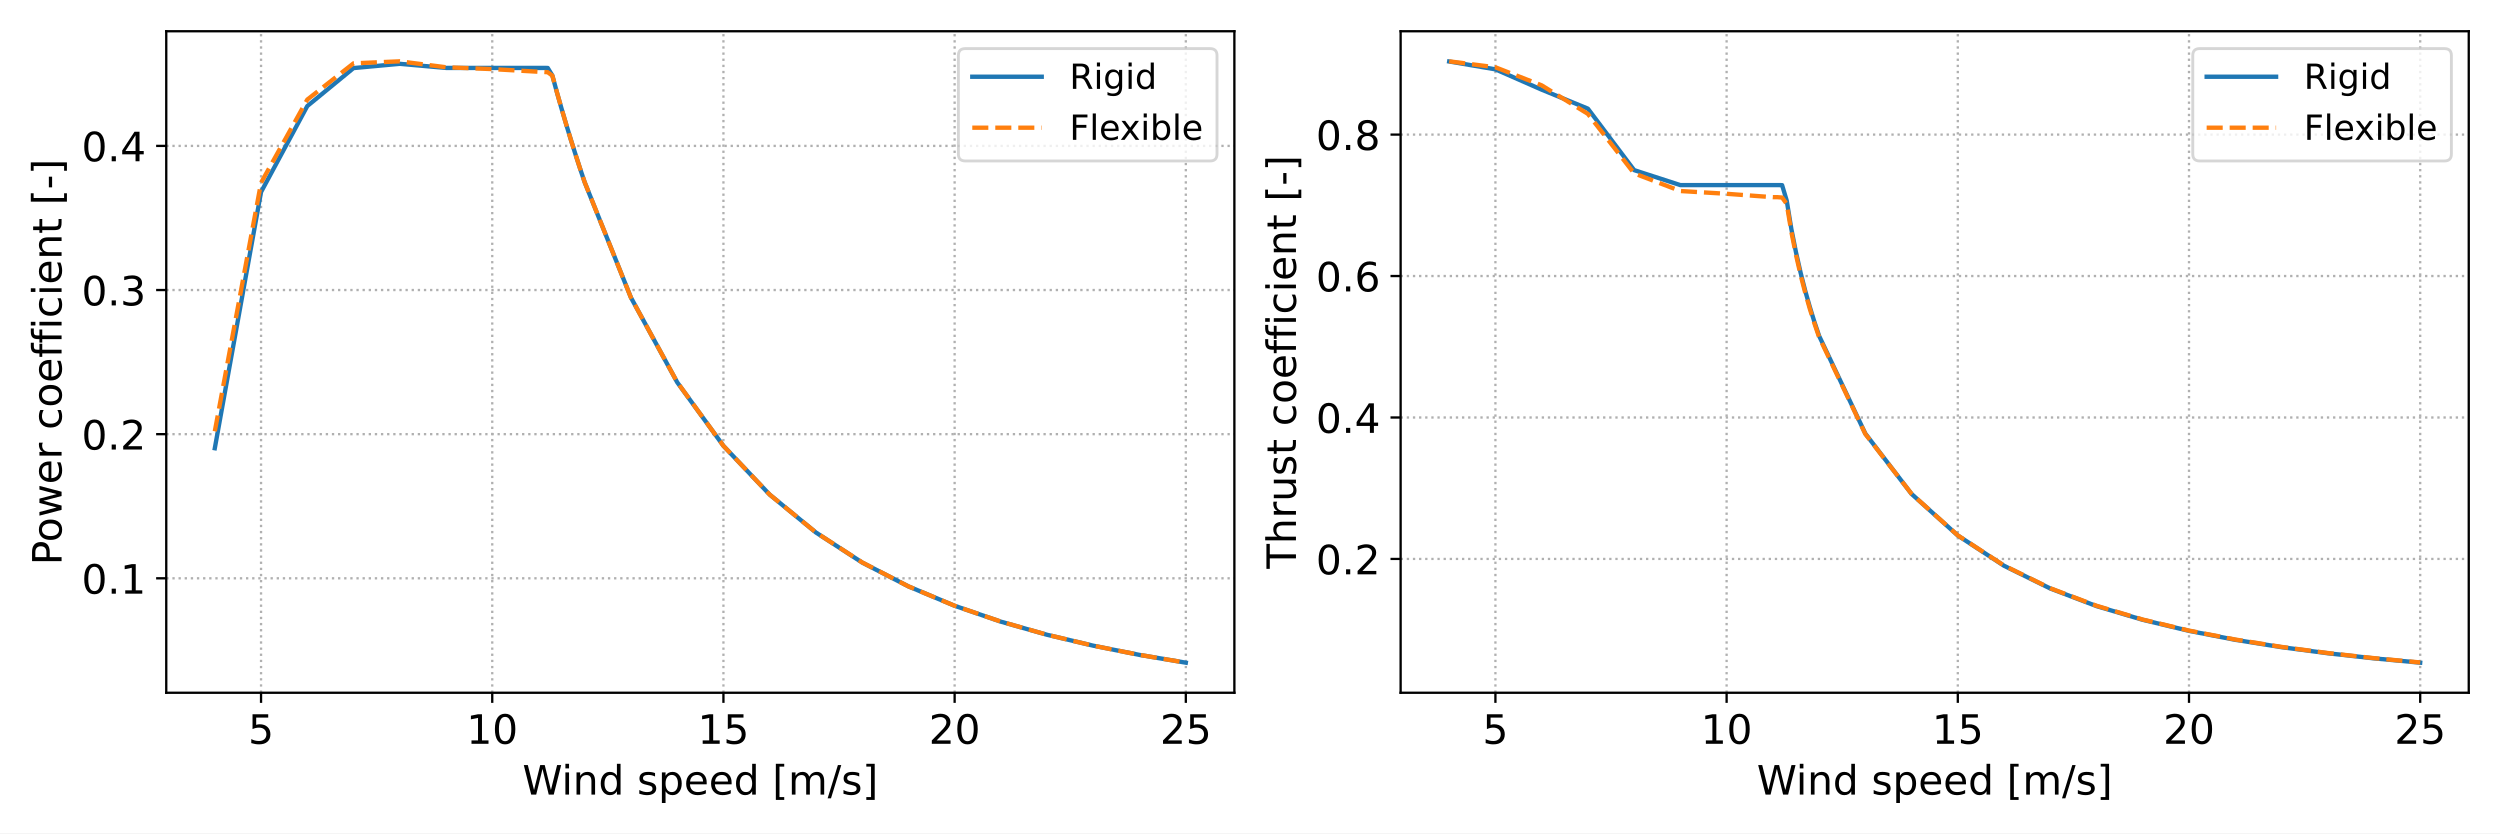
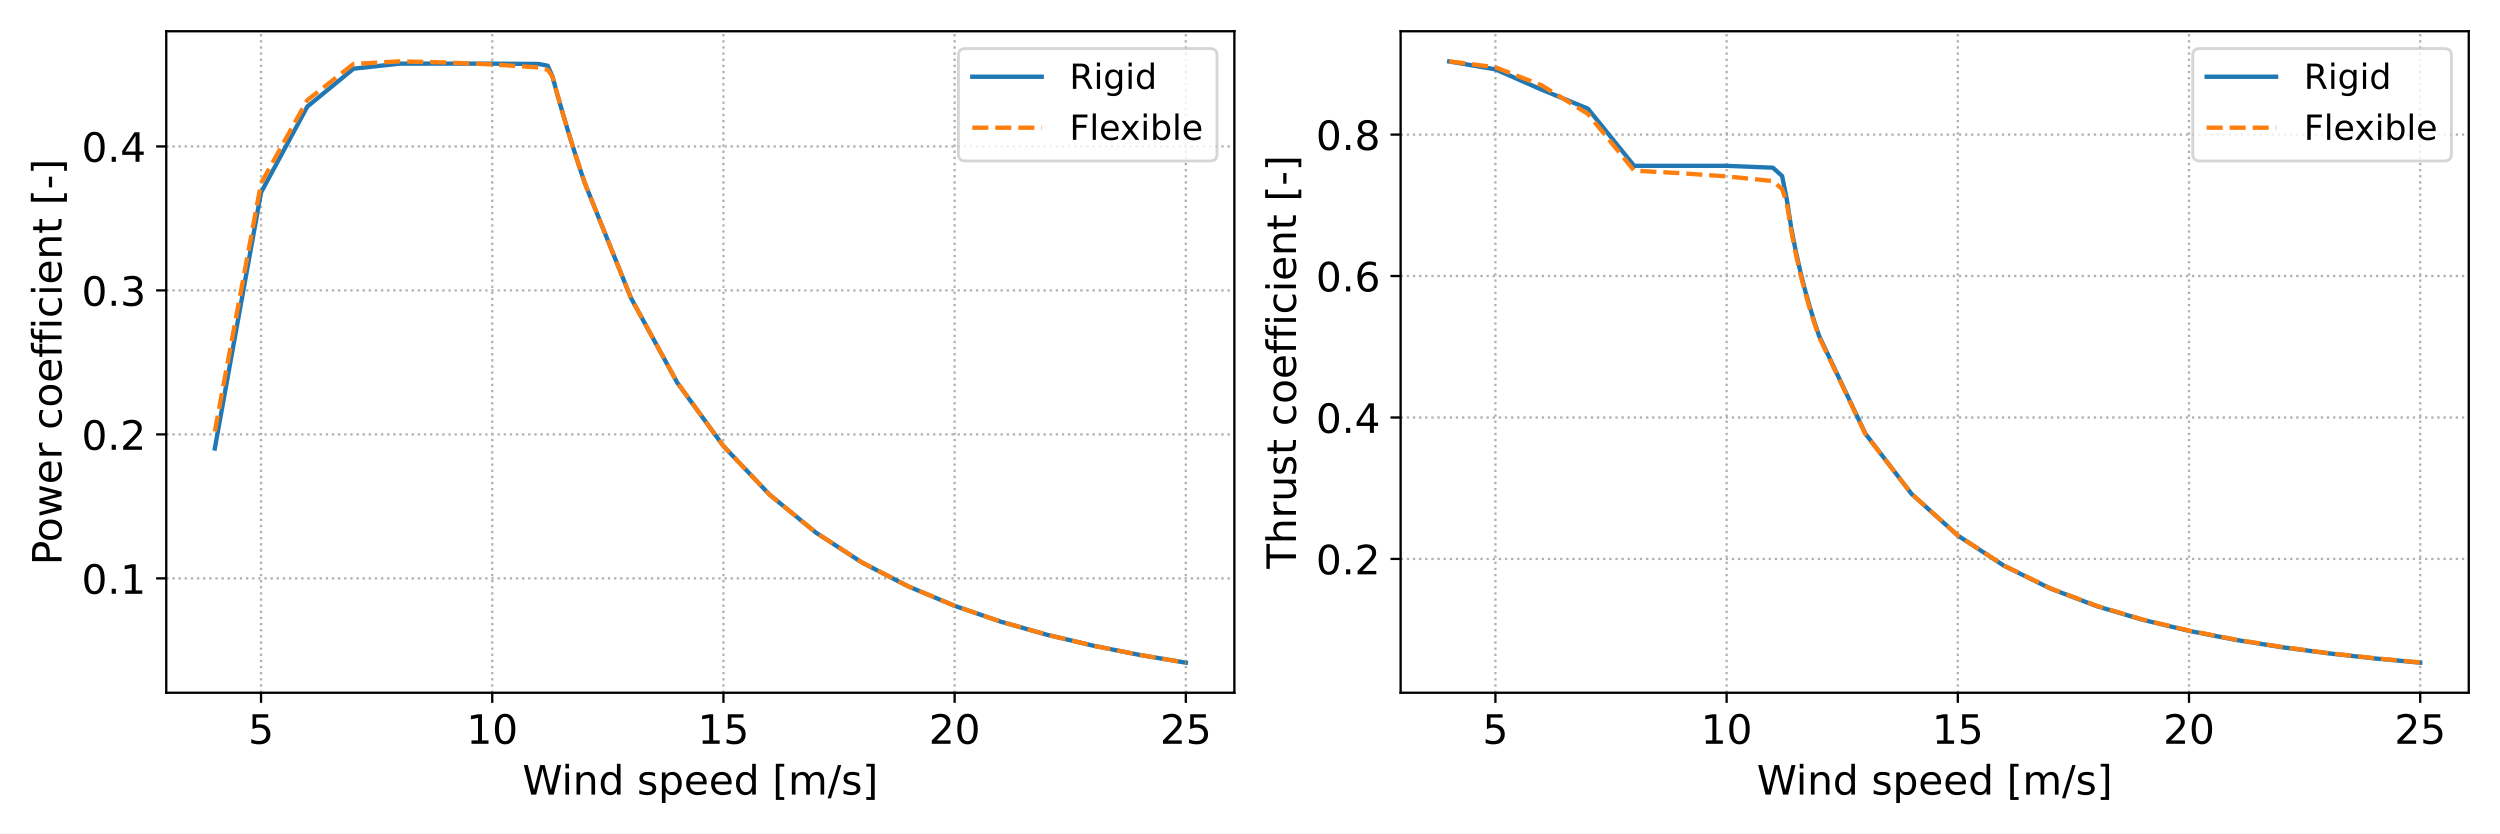
<svg xmlns="http://www.w3.org/2000/svg" xmlns:xlink="http://www.w3.org/1999/xlink" width="864pt" height="288pt" viewBox="0 0 864 288" version="1.1">
  <defs>
    <style type="text/css">*{stroke-linejoin: round; stroke-linecap: butt}</style>
  </defs>
  <g id="figure_1">
    <g id="patch_1">
      <path d="M 0 288  L 864 288  L 864 0  L 0 0  z " style="fill: #ffffff" />
    </g>
    <g id="axes_1">
      <g id="patch_2">
        <path d="M 57.458 239.416  L 426.6 239.416  L 426.6 10.8  L 57.458 10.8  z " style="fill: #ffffff" />
      </g>
      <g id="matplotlib.axis_1">
        <g id="xtick_1">
          <g id="line2d_1">
-             <path d="M 90.217 239.416  L 90.217 10.8  " clip-path="url(#p3dbf00e4ea)" style="fill: none; stroke-dasharray: 0.8,1.32; stroke-dashoffset: 0; stroke: #b0b0b0; stroke-width: 0.8" />
+             <path d="M 90.217 239.416  L 90.217 10.8  " clip-path="url(#p4cd21a0be4)" style="fill: none; stroke-dasharray: 0.8,1.32; stroke-dashoffset: 0; stroke: #b0b0b0; stroke-width: 0.8" />
          </g>
          <g id="line2d_2">
            <defs>
-               <path id="m1c98d1d422" d="M 0 0  L 0 3.5  " style="stroke: #000000; stroke-width: 0.8" />
-             </defs>
-             <g>
-               <use xlink:href="#m1c98d1d422" x="90.217" y="239.416" style="stroke: #000000; stroke-width: 0.8" />
+               <path id="m028e0147b0" d="M 0 0  L 0 3.5  " style="stroke: #000000; stroke-width: 0.8" />
+             </defs>
+             <g>
+               <use xlink:href="#m028e0147b0" x="90.217" y="239.416" style="stroke: #000000; stroke-width: 0.8" />
            </g>
          </g>
          <g id="text_1">
            <g transform="translate(85.7636 257.0538) scale(0.14 -0.14)">
              <defs>
                <path id="DejaVuSans-35" d="M 691 4666  L 3169 4666  L 3169 4134  L 1269 4134  L 1269 2991  Q 1406 3038 1543 3061  Q 1681 3084 1819 3084  Q 2600 3084 3056 2656  Q 3513 2228 3513 1497  Q 3513 744 3044 326  Q 2575 -91 1722 -91  Q 1428 -91 1123 -41  Q 819 9 494 109  L 494 744  Q 775 591 1075 516  Q 1375 441 1709 441  Q 2250 441 2565 725  Q 2881 1009 2881 1497  Q 2881 1984 2565 2268  Q 2250 2553 1709 2553  Q 1456 2553 1204 2497  Q 953 2441 691 2322  L 691 4666  z " transform="scale(0.015625)" />
              </defs>
              <use xlink:href="#DejaVuSans-35" />
            </g>
          </g>
        </g>
        <g id="xtick_2">
          <g id="line2d_3">
-             <path d="M 170.118 239.416  L 170.118 10.8  " clip-path="url(#p3dbf00e4ea)" style="fill: none; stroke-dasharray: 0.8,1.32; stroke-dashoffset: 0; stroke: #b0b0b0; stroke-width: 0.8" />
+             <path d="M 170.118 239.416  L 170.118 10.8  " clip-path="url(#p4cd21a0be4)" style="fill: none; stroke-dasharray: 0.8,1.32; stroke-dashoffset: 0; stroke: #b0b0b0; stroke-width: 0.8" />
          </g>
          <g id="line2d_4">
            <g>
-               <use xlink:href="#m1c98d1d422" x="170.118" y="239.416" style="stroke: #000000; stroke-width: 0.8" />
+               <use xlink:href="#m028e0147b0" x="170.118" y="239.416" style="stroke: #000000; stroke-width: 0.8" />
            </g>
          </g>
          <g id="text_2">
            <g transform="translate(161.2107 257.0538) scale(0.14 -0.14)">
              <defs>
                <path id="DejaVuSans-31" d="M 794 531  L 1825 531  L 1825 4091  L 703 3866  L 703 4441  L 1819 4666  L 2450 4666  L 2450 531  L 3481 531  L 3481 0  L 794 0  L 794 531  z " transform="scale(0.015625)" />
                <path id="DejaVuSans-30" d="M 2034 4250  Q 1547 4250 1301 3770  Q 1056 3291 1056 2328  Q 1056 1369 1301 889  Q 1547 409 2034 409  Q 2525 409 2770 889  Q 3016 1369 3016 2328  Q 3016 3291 2770 3770  Q 2525 4250 2034 4250  z M 2034 4750  Q 2819 4750 3233 4129  Q 3647 3509 3647 2328  Q 3647 1150 3233 529  Q 2819 -91 2034 -91  Q 1250 -91 836 529  Q 422 1150 422 2328  Q 422 3509 836 4129  Q 1250 4750 2034 4750  z " transform="scale(0.015625)" />
              </defs>
              <use xlink:href="#DejaVuSans-31" />
              <use xlink:href="#DejaVuSans-30" x="63.623" />
            </g>
          </g>
        </g>
        <g id="xtick_3">
          <g id="line2d_5">
-             <path d="M 250.019 239.416  L 250.019 10.8  " clip-path="url(#p3dbf00e4ea)" style="fill: none; stroke-dasharray: 0.8,1.32; stroke-dashoffset: 0; stroke: #b0b0b0; stroke-width: 0.8" />
+             <path d="M 250.019 239.416  L 250.019 10.8  " clip-path="url(#p4cd21a0be4)" style="fill: none; stroke-dasharray: 0.8,1.32; stroke-dashoffset: 0; stroke: #b0b0b0; stroke-width: 0.8" />
          </g>
          <g id="line2d_6">
            <g>
-               <use xlink:href="#m1c98d1d422" x="250.019" y="239.416" style="stroke: #000000; stroke-width: 0.8" />
+               <use xlink:href="#m028e0147b0" x="250.019" y="239.416" style="stroke: #000000; stroke-width: 0.8" />
            </g>
          </g>
          <g id="text_3">
            <g transform="translate(241.1116 257.0538) scale(0.14 -0.14)">
              <use xlink:href="#DejaVuSans-31" />
              <use xlink:href="#DejaVuSans-35" x="63.623" />
            </g>
          </g>
        </g>
        <g id="xtick_4">
          <g id="line2d_7">
-             <path d="M 329.92 239.416  L 329.92 10.8  " clip-path="url(#p3dbf00e4ea)" style="fill: none; stroke-dasharray: 0.8,1.32; stroke-dashoffset: 0; stroke: #b0b0b0; stroke-width: 0.8" />
+             <path d="M 329.92 239.416  L 329.92 10.8  " clip-path="url(#p4cd21a0be4)" style="fill: none; stroke-dasharray: 0.8,1.32; stroke-dashoffset: 0; stroke: #b0b0b0; stroke-width: 0.8" />
          </g>
          <g id="line2d_8">
            <g>
-               <use xlink:href="#m1c98d1d422" x="329.92" y="239.416" style="stroke: #000000; stroke-width: 0.8" />
+               <use xlink:href="#m028e0147b0" x="329.92" y="239.416" style="stroke: #000000; stroke-width: 0.8" />
            </g>
          </g>
          <g id="text_4">
            <g transform="translate(321.0125 257.0538) scale(0.14 -0.14)">
              <defs>
                <path id="DejaVuSans-32" d="M 1228 531  L 3431 531  L 3431 0  L 469 0  L 469 531  Q 828 903 1448 1529  Q 2069 2156 2228 2338  Q 2531 2678 2651 2914  Q 2772 3150 2772 3378  Q 2772 3750 2511 3984  Q 2250 4219 1831 4219  Q 1534 4219 1204 4116  Q 875 4013 500 3803  L 500 4441  Q 881 4594 1212 4672  Q 1544 4750 1819 4750  Q 2544 4750 2975 4387  Q 3406 4025 3406 3419  Q 3406 3131 3298 2873  Q 3191 2616 2906 2266  Q 2828 2175 2409 1742  Q 1991 1309 1228 531  z " transform="scale(0.015625)" />
              </defs>
              <use xlink:href="#DejaVuSans-32" />
              <use xlink:href="#DejaVuSans-30" x="63.623" />
            </g>
          </g>
        </g>
        <g id="xtick_5">
          <g id="line2d_9">
-             <path d="M 409.821 239.416  L 409.821 10.8  " clip-path="url(#p3dbf00e4ea)" style="fill: none; stroke-dasharray: 0.8,1.32; stroke-dashoffset: 0; stroke: #b0b0b0; stroke-width: 0.8" />
+             <path d="M 409.821 239.416  L 409.821 10.8  " clip-path="url(#p4cd21a0be4)" style="fill: none; stroke-dasharray: 0.8,1.32; stroke-dashoffset: 0; stroke: #b0b0b0; stroke-width: 0.8" />
          </g>
          <g id="line2d_10">
            <g>
-               <use xlink:href="#m1c98d1d422" x="409.821" y="239.416" style="stroke: #000000; stroke-width: 0.8" />
+               <use xlink:href="#m028e0147b0" x="409.821" y="239.416" style="stroke: #000000; stroke-width: 0.8" />
            </g>
          </g>
          <g id="text_5">
            <g transform="translate(400.9133 257.0538) scale(0.14 -0.14)">
              <use xlink:href="#DejaVuSans-32" />
              <use xlink:href="#DejaVuSans-35" x="63.623" />
            </g>
          </g>
        </g>
        <g id="text_6">
          <g transform="translate(180.557 274.6032) scale(0.14 -0.14)">
            <defs>
              <path id="DejaVuSans-57" d="M 213 4666  L 850 4666  L 1831 722  L 2809 4666  L 3519 4666  L 4500 722  L 5478 4666  L 6119 4666  L 4947 0  L 4153 0  L 3169 4050  L 2175 0  L 1381 0  L 213 4666  z " transform="scale(0.015625)" />
              <path id="DejaVuSans-69" d="M 603 3500  L 1178 3500  L 1178 0  L 603 0  L 603 3500  z M 603 4863  L 1178 4863  L 1178 4134  L 603 4134  L 603 4863  z " transform="scale(0.015625)" />
              <path id="DejaVuSans-6e" d="M 3513 2113  L 3513 0  L 2938 0  L 2938 2094  Q 2938 2591 2744 2837  Q 2550 3084 2163 3084  Q 1697 3084 1428 2787  Q 1159 2491 1159 1978  L 1159 0  L 581 0  L 581 3500  L 1159 3500  L 1159 2956  Q 1366 3272 1645 3428  Q 1925 3584 2291 3584  Q 2894 3584 3203 3211  Q 3513 2838 3513 2113  z " transform="scale(0.015625)" />
              <path id="DejaVuSans-64" d="M 2906 2969  L 2906 4863  L 3481 4863  L 3481 0  L 2906 0  L 2906 525  Q 2725 213 2448 61  Q 2172 -91 1784 -91  Q 1150 -91 751 415  Q 353 922 353 1747  Q 353 2572 751 3078  Q 1150 3584 1784 3584  Q 2172 3584 2448 3432  Q 2725 3281 2906 2969  z M 947 1747  Q 947 1113 1208 752  Q 1469 391 1925 391  Q 2381 391 2643 752  Q 2906 1113 2906 1747  Q 2906 2381 2643 2742  Q 2381 3103 1925 3103  Q 1469 3103 1208 2742  Q 947 2381 947 1747  z " transform="scale(0.015625)" />
              <path id="DejaVuSans-20" transform="scale(0.015625)" />
              <path id="DejaVuSans-73" d="M 2834 3397  L 2834 2853  Q 2591 2978 2328 3040  Q 2066 3103 1784 3103  Q 1356 3103 1142 2972  Q 928 2841 928 2578  Q 928 2378 1081 2264  Q 1234 2150 1697 2047  L 1894 2003  Q 2506 1872 2764 1633  Q 3022 1394 3022 966  Q 3022 478 2636 193  Q 2250 -91 1575 -91  Q 1294 -91 989 -36  Q 684 19 347 128  L 347 722  Q 666 556 975 473  Q 1284 391 1588 391  Q 1994 391 2212 530  Q 2431 669 2431 922  Q 2431 1156 2273 1281  Q 2116 1406 1581 1522  L 1381 1569  Q 847 1681 609 1914  Q 372 2147 372 2553  Q 372 3047 722 3315  Q 1072 3584 1716 3584  Q 2034 3584 2315 3537  Q 2597 3491 2834 3397  z " transform="scale(0.015625)" />
              <path id="DejaVuSans-70" d="M 1159 525  L 1159 -1331  L 581 -1331  L 581 3500  L 1159 3500  L 1159 2969  Q 1341 3281 1617 3432  Q 1894 3584 2278 3584  Q 2916 3584 3314 3078  Q 3713 2572 3713 1747  Q 3713 922 3314 415  Q 2916 -91 2278 -91  Q 1894 -91 1617 61  Q 1341 213 1159 525  z M 3116 1747  Q 3116 2381 2855 2742  Q 2594 3103 2138 3103  Q 1681 3103 1420 2742  Q 1159 2381 1159 1747  Q 1159 1113 1420 752  Q 1681 391 2138 391  Q 2594 391 2855 752  Q 3116 1113 3116 1747  z " transform="scale(0.015625)" />
              <path id="DejaVuSans-65" d="M 3597 1894  L 3597 1613  L 953 1613  Q 991 1019 1311 708  Q 1631 397 2203 397  Q 2534 397 2845 478  Q 3156 559 3463 722  L 3463 178  Q 3153 47 2828 -22  Q 2503 -91 2169 -91  Q 1331 -91 842 396  Q 353 884 353 1716  Q 353 2575 817 3079  Q 1281 3584 2069 3584  Q 2775 3584 3186 3129  Q 3597 2675 3597 1894  z M 3022 2063  Q 3016 2534 2758 2815  Q 2500 3097 2075 3097  Q 1594 3097 1305 2825  Q 1016 2553 972 2059  L 3022 2063  z " transform="scale(0.015625)" />
              <path id="DejaVuSans-5b" d="M 550 4863  L 1875 4863  L 1875 4416  L 1125 4416  L 1125 -397  L 1875 -397  L 1875 -844  L 550 -844  L 550 4863  z " transform="scale(0.015625)" />
              <path id="DejaVuSans-6d" d="M 3328 2828  Q 3544 3216 3844 3400  Q 4144 3584 4550 3584  Q 5097 3584 5394 3201  Q 5691 2819 5691 2113  L 5691 0  L 5113 0  L 5113 2094  Q 5113 2597 4934 2840  Q 4756 3084 4391 3084  Q 3944 3084 3684 2787  Q 3425 2491 3425 1978  L 3425 0  L 2847 0  L 2847 2094  Q 2847 2600 2669 2842  Q 2491 3084 2119 3084  Q 1678 3084 1418 2786  Q 1159 2488 1159 1978  L 1159 0  L 581 0  L 581 3500  L 1159 3500  L 1159 2956  Q 1356 3278 1631 3431  Q 1906 3584 2284 3584  Q 2666 3584 2933 3390  Q 3200 3197 3328 2828  z " transform="scale(0.015625)" />
              <path id="DejaVuSans-2f" d="M 1625 4666  L 2156 4666  L 531 -594  L 0 -594  L 1625 4666  z " transform="scale(0.015625)" />
              <path id="DejaVuSans-5d" d="M 1947 4863  L 1947 -844  L 622 -844  L 622 -397  L 1369 -397  L 1369 4416  L 622 4416  L 622 4863  L 1947 4863  z " transform="scale(0.015625)" />
            </defs>
            <use xlink:href="#DejaVuSans-57" />
            <use xlink:href="#DejaVuSans-69" x="96.627" />
            <use xlink:href="#DejaVuSans-6e" x="124.41" />
            <use xlink:href="#DejaVuSans-64" x="187.789" />
            <use xlink:href="#DejaVuSans-20" x="251.266" />
            <use xlink:href="#DejaVuSans-73" x="283.053" />
            <use xlink:href="#DejaVuSans-70" x="335.152" />
            <use xlink:href="#DejaVuSans-65" x="398.629" />
            <use xlink:href="#DejaVuSans-65" x="460.152" />
            <use xlink:href="#DejaVuSans-64" x="521.676" />
            <use xlink:href="#DejaVuSans-20" x="585.152" />
            <use xlink:href="#DejaVuSans-5b" x="616.939" />
            <use xlink:href="#DejaVuSans-6d" x="655.953" />
            <use xlink:href="#DejaVuSans-2f" x="753.365" />
            <use xlink:href="#DejaVuSans-73" x="787.057" />
            <use xlink:href="#DejaVuSans-5d" x="839.156" />
          </g>
        </g>
      </g>
      <g id="matplotlib.axis_2">
        <g id="ytick_1">
          <g id="line2d_11">
-             <path d="M 57.458 199.859  L 426.6 199.859  " clip-path="url(#p3dbf00e4ea)" style="fill: none; stroke-dasharray: 0.8,1.32; stroke-dashoffset: 0; stroke: #b0b0b0; stroke-width: 0.8" />
+             <path d="M 57.458 199.889  L 426.6 199.889  " clip-path="url(#p4cd21a0be4)" style="fill: none; stroke-dasharray: 0.8,1.32; stroke-dashoffset: 0; stroke: #b0b0b0; stroke-width: 0.8" />
          </g>
          <g id="line2d_12">
            <defs>
-               <path id="m9f608752d1" d="M 0 0  L -3.5 0  " style="stroke: #000000; stroke-width: 0.8" />
-             </defs>
-             <g>
-               <use xlink:href="#m9f608752d1" x="57.458" y="199.859" style="stroke: #000000; stroke-width: 0.8" />
+               <path id="maaa29da4bd" d="M 0 0  L -3.5 0  " style="stroke: #000000; stroke-width: 0.8" />
+             </defs>
+             <g>
+               <use xlink:href="#maaa29da4bd" x="57.458" y="199.889" style="stroke: #000000; stroke-width: 0.8" />
            </g>
          </g>
          <g id="text_7">
-             <g transform="translate(28.19363 205.1783) scale(0.14 -0.14)">
+             <g transform="translate(28.19363 205.208) scale(0.14 -0.14)">
              <defs>
                <path id="DejaVuSans-2e" d="M 684 794  L 1344 794  L 1344 0  L 684 0  L 684 794  z " transform="scale(0.015625)" />
              </defs>
              <use xlink:href="#DejaVuSans-30" />
              <use xlink:href="#DejaVuSans-2e" x="63.623" />
              <use xlink:href="#DejaVuSans-31" x="95.41" />
            </g>
          </g>
        </g>
        <g id="ytick_2">
          <g id="line2d_13">
-             <path d="M 57.458 150.047  L 426.6 150.047  " clip-path="url(#p3dbf00e4ea)" style="fill: none; stroke-dasharray: 0.8,1.32; stroke-dashoffset: 0; stroke: #b0b0b0; stroke-width: 0.8" />
+             <path d="M 57.458 150.128  L 426.6 150.128  " clip-path="url(#p4cd21a0be4)" style="fill: none; stroke-dasharray: 0.8,1.32; stroke-dashoffset: 0; stroke: #b0b0b0; stroke-width: 0.8" />
          </g>
          <g id="line2d_14">
            <g>
-               <use xlink:href="#m9f608752d1" x="57.458" y="150.047" style="stroke: #000000; stroke-width: 0.8" />
+               <use xlink:href="#maaa29da4bd" x="57.458" y="150.128" style="stroke: #000000; stroke-width: 0.8" />
            </g>
          </g>
          <g id="text_8">
-             <g transform="translate(28.19363 155.3661) scale(0.14 -0.14)">
+             <g transform="translate(28.19363 155.4466) scale(0.14 -0.14)">
              <use xlink:href="#DejaVuSans-30" />
              <use xlink:href="#DejaVuSans-2e" x="63.623" />
              <use xlink:href="#DejaVuSans-32" x="95.41" />
            </g>
          </g>
        </g>
        <g id="ytick_3">
          <g id="line2d_15">
-             <path d="M 57.458 100.235  L 426.6 100.235  " clip-path="url(#p3dbf00e4ea)" style="fill: none; stroke-dasharray: 0.8,1.32; stroke-dashoffset: 0; stroke: #b0b0b0; stroke-width: 0.8" />
+             <path d="M 57.458 100.366  L 426.6 100.366  " clip-path="url(#p4cd21a0be4)" style="fill: none; stroke-dasharray: 0.8,1.32; stroke-dashoffset: 0; stroke: #b0b0b0; stroke-width: 0.8" />
          </g>
          <g id="line2d_16">
            <g>
-               <use xlink:href="#m9f608752d1" x="57.458" y="100.235" style="stroke: #000000; stroke-width: 0.8" />
+               <use xlink:href="#maaa29da4bd" x="57.458" y="100.366" style="stroke: #000000; stroke-width: 0.8" />
            </g>
          </g>
          <g id="text_9">
-             <g transform="translate(28.19363 105.554) scale(0.14 -0.14)">
+             <g transform="translate(28.19363 105.6852) scale(0.14 -0.14)">
              <defs>
                <path id="DejaVuSans-33" d="M 2597 2516  Q 3050 2419 3304 2112  Q 3559 1806 3559 1356  Q 3559 666 3084 287  Q 2609 -91 1734 -91  Q 1441 -91 1130 -33  Q 819 25 488 141  L 488 750  Q 750 597 1062 519  Q 1375 441 1716 441  Q 2309 441 2620 675  Q 2931 909 2931 1356  Q 2931 1769 2642 2001  Q 2353 2234 1838 2234  L 1294 2234  L 1294 2753  L 1863 2753  Q 2328 2753 2575 2939  Q 2822 3125 2822 3475  Q 2822 3834 2567 4026  Q 2313 4219 1838 4219  Q 1578 4219 1281 4162  Q 984 4106 628 3988  L 628 4550  Q 988 4650 1302 4700  Q 1616 4750 1894 4750  Q 2613 4750 3031 4423  Q 3450 4097 3450 3541  Q 3450 3153 3228 2886  Q 3006 2619 2597 2516  z " transform="scale(0.015625)" />
              </defs>
              <use xlink:href="#DejaVuSans-30" />
              <use xlink:href="#DejaVuSans-2e" x="63.623" />
              <use xlink:href="#DejaVuSans-33" x="95.41" />
            </g>
          </g>
        </g>
        <g id="ytick_4">
          <g id="line2d_17">
-             <path d="M 57.458 50.423  L 426.6 50.423  " clip-path="url(#p3dbf00e4ea)" style="fill: none; stroke-dasharray: 0.8,1.32; stroke-dashoffset: 0; stroke: #b0b0b0; stroke-width: 0.8" />
+             <path d="M 57.458 50.605  L 426.6 50.605  " clip-path="url(#p4cd21a0be4)" style="fill: none; stroke-dasharray: 0.8,1.32; stroke-dashoffset: 0; stroke: #b0b0b0; stroke-width: 0.8" />
          </g>
          <g id="line2d_18">
            <g>
-               <use xlink:href="#m9f608752d1" x="57.458" y="50.423" style="stroke: #000000; stroke-width: 0.8" />
+               <use xlink:href="#maaa29da4bd" x="57.458" y="50.605" style="stroke: #000000; stroke-width: 0.8" />
            </g>
          </g>
          <g id="text_10">
-             <g transform="translate(28.19363 55.7419) scale(0.14 -0.14)">
+             <g transform="translate(28.19363 55.92387) scale(0.14 -0.14)">
              <defs>
                <path id="DejaVuSans-34" d="M 2419 4116  L 825 1625  L 2419 1625  L 2419 4116  z M 2253 4666  L 3047 4666  L 3047 1625  L 3713 1625  L 3713 1100  L 3047 1100  L 3047 0  L 2419 0  L 2419 1100  L 313 1100  L 313 1709  L 2253 4666  z " transform="scale(0.015625)" />
              </defs>
              <use xlink:href="#DejaVuSans-30" />
              <use xlink:href="#DejaVuSans-2e" x="63.623" />
              <use xlink:href="#DejaVuSans-34" x="95.41" />
            </g>
          </g>
        </g>
        <g id="text_11">
          <g transform="translate(21.28206 195.2983) rotate(-90) scale(0.14 -0.14)">
            <defs>
              <path id="DejaVuSans-50" d="M 1259 4147  L 1259 2394  L 2053 2394  Q 2494 2394 2734 2622  Q 2975 2850 2975 3272  Q 2975 3691 2734 3919  Q 2494 4147 2053 4147  L 1259 4147  z M 628 4666  L 2053 4666  Q 2838 4666 3239 4311  Q 3641 3956 3641 3272  Q 3641 2581 3239 2228  Q 2838 1875 2053 1875  L 1259 1875  L 1259 0  L 628 0  L 628 4666  z " transform="scale(0.015625)" />
              <path id="DejaVuSans-6f" d="M 1959 3097  Q 1497 3097 1228 2736  Q 959 2375 959 1747  Q 959 1119 1226 758  Q 1494 397 1959 397  Q 2419 397 2687 759  Q 2956 1122 2956 1747  Q 2956 2369 2687 2733  Q 2419 3097 1959 3097  z M 1959 3584  Q 2709 3584 3137 3096  Q 3566 2609 3566 1747  Q 3566 888 3137 398  Q 2709 -91 1959 -91  Q 1206 -91 779 398  Q 353 888 353 1747  Q 353 2609 779 3096  Q 1206 3584 1959 3584  z " transform="scale(0.015625)" />
              <path id="DejaVuSans-77" d="M 269 3500  L 844 3500  L 1563 769  L 2278 3500  L 2956 3500  L 3675 769  L 4391 3500  L 4966 3500  L 4050 0  L 3372 0  L 2619 2869  L 1863 0  L 1184 0  L 269 3500  z " transform="scale(0.015625)" />
              <path id="DejaVuSans-72" d="M 2631 2963  Q 2534 3019 2420 3045  Q 2306 3072 2169 3072  Q 1681 3072 1420 2755  Q 1159 2438 1159 1844  L 1159 0  L 581 0  L 581 3500  L 1159 3500  L 1159 2956  Q 1341 3275 1631 3429  Q 1922 3584 2338 3584  Q 2397 3584 2469 3576  Q 2541 3569 2628 3553  L 2631 2963  z " transform="scale(0.015625)" />
              <path id="DejaVuSans-63" d="M 3122 3366  L 3122 2828  Q 2878 2963 2633 3030  Q 2388 3097 2138 3097  Q 1578 3097 1268 2742  Q 959 2388 959 1747  Q 959 1106 1268 751  Q 1578 397 2138 397  Q 2388 397 2633 464  Q 2878 531 3122 666  L 3122 134  Q 2881 22 2623 -34  Q 2366 -91 2075 -91  Q 1284 -91 818 406  Q 353 903 353 1747  Q 353 2603 823 3093  Q 1294 3584 2113 3584  Q 2378 3584 2631 3529  Q 2884 3475 3122 3366  z " transform="scale(0.015625)" />
              <path id="DejaVuSans-66" d="M 2375 4863  L 2375 4384  L 1825 4384  Q 1516 4384 1395 4259  Q 1275 4134 1275 3809  L 1275 3500  L 2222 3500  L 2222 3053  L 1275 3053  L 1275 0  L 697 0  L 697 3053  L 147 3053  L 147 3500  L 697 3500  L 697 3744  Q 697 4328 969 4595  Q 1241 4863 1831 4863  L 2375 4863  z " transform="scale(0.015625)" />
              <path id="DejaVuSans-74" d="M 1172 4494  L 1172 3500  L 2356 3500  L 2356 3053  L 1172 3053  L 1172 1153  Q 1172 725 1289 603  Q 1406 481 1766 481  L 2356 481  L 2356 0  L 1766 0  Q 1100 0 847 248  Q 594 497 594 1153  L 594 3053  L 172 3053  L 172 3500  L 594 3500  L 594 4494  L 1172 4494  z " transform="scale(0.015625)" />
              <path id="DejaVuSans-2d" d="M 313 2009  L 1997 2009  L 1997 1497  L 313 1497  L 313 2009  z " transform="scale(0.015625)" />
            </defs>
            <use xlink:href="#DejaVuSans-50" />
            <use xlink:href="#DejaVuSans-6f" x="56.678" />
            <use xlink:href="#DejaVuSans-77" x="117.859" />
            <use xlink:href="#DejaVuSans-65" x="199.646" />
            <use xlink:href="#DejaVuSans-72" x="261.17" />
            <use xlink:href="#DejaVuSans-20" x="302.283" />
            <use xlink:href="#DejaVuSans-63" x="334.07" />
            <use xlink:href="#DejaVuSans-6f" x="389.051" />
            <use xlink:href="#DejaVuSans-65" x="450.232" />
            <use xlink:href="#DejaVuSans-66" x="511.756" />
            <use xlink:href="#DejaVuSans-66" x="546.961" />
            <use xlink:href="#DejaVuSans-69" x="582.166" />
            <use xlink:href="#DejaVuSans-63" x="609.949" />
            <use xlink:href="#DejaVuSans-69" x="664.93" />
            <use xlink:href="#DejaVuSans-65" x="692.713" />
            <use xlink:href="#DejaVuSans-6e" x="754.236" />
            <use xlink:href="#DejaVuSans-74" x="817.615" />
            <use xlink:href="#DejaVuSans-20" x="856.824" />
            <use xlink:href="#DejaVuSans-5b" x="888.611" />
            <use xlink:href="#DejaVuSans-2d" x="927.625" />
            <use xlink:href="#DejaVuSans-5d" x="963.709" />
          </g>
        </g>
      </g>
      <g id="line2d_19">
-         <path d="M 74.237 154.91  L 90.217 66.368  L 106.198 36.656  L 122.178 23.528  L 138.158 22.056  L 154.138 23.477  L 170.118 23.477  L 186.098 23.477  L 187.696 23.477  L 189.294 23.481  L 190.892 26.088  L 192.49 31.982  L 194.088 37.602  L 195.686 43.018  L 197.285 48.278  L 198.883 53.333  L 200.481 58.281  L 202.079 63.031  L 218.059 102.851  L 234.039 132.121  L 250.019 154.091  L 265.999 170.934  L 281.979 184.029  L 297.96 194.412  L 313.94 202.652  L 329.92 209.357  L 345.9 214.85  L 361.88 219.384  L 377.86 223.157  L 393.841 226.341  L 409.821 229.024  " clip-path="url(#p3dbf00e4ea)" style="fill: none; stroke: #1f77b4; stroke-width: 1.5; stroke-linecap: square" />
+         <path d="M 74.237 154.986  L 90.217 66.534  L 106.198 36.852  L 122.178 23.738  L 138.158 21.996  L 154.138 21.996  L 170.118 21.996  L 186.098 22.103  L 187.696 22.391  L 189.294 22.736  L 190.892 26.3  L 192.49 32.154  L 194.088 37.749  L 195.686 43.205  L 197.285 48.461  L 198.883 53.511  L 200.481 58.456  L 202.079 63.201  L 218.059 102.98  L 234.039 132.22  L 250.019 154.167  L 265.999 170.993  L 281.979 184.075  L 297.96 194.447  L 313.94 202.679  L 329.92 209.377  L 345.9 214.864  L 361.88 219.393  L 377.86 223.163  L 393.841 226.344  L 409.821 229.024  " clip-path="url(#p4cd21a0be4)" style="fill: none; stroke: #1f77b4; stroke-width: 1.5; stroke-linecap: square" />
      </g>
      <g id="line2d_20">
-         <path d="M 74.237 149.056  L 90.217 63.164  L 106.198 34.418  L 122.178 21.893  L 138.158 21.192  L 154.138 23.243  L 170.118 23.883  L 186.098 24.796  L 187.696 24.852  L 189.294 24.96  L 190.892 26.141  L 192.49 31.96  L 194.088 37.596  L 195.686 43.057  L 197.285 48.289  L 198.883 53.366  L 200.481 58.27  L 202.079 63.014  L 218.059 102.886  L 234.039 132.073  L 250.019 154.102  L 265.999 170.925  L 281.979 184.02  L 297.96 194.363  L 313.94 202.646  L 329.92 209.349  L 345.9 214.824  L 361.88 219.366  L 377.86 223.161  L 393.841 226.34  L 409.821 229.018  " clip-path="url(#p3dbf00e4ea)" style="fill: none; stroke-dasharray: 5.55,2.4; stroke-dashoffset: 0; stroke: #ff7f0e; stroke-width: 1.5" />
+         <path d="M 74.237 149.137  L 90.217 63.333  L 106.198 34.616  L 122.178 22.104  L 138.158 21.192  L 154.138 21.594  L 170.118 22.268  L 186.098 23.302  L 187.696 23.705  L 189.294 24.162  L 190.892 26.386  L 192.49 32.159  L 194.088 37.803  L 195.686 43.228  L 197.285 48.473  L 198.883 53.545  L 200.481 58.444  L 202.079 63.183  L 218.059 103.014  L 234.039 132.171  L 250.019 154.178  L 265.999 170.984  L 281.979 184.066  L 297.96 194.399  L 313.94 202.673  L 329.92 209.369  L 345.9 214.838  L 361.88 219.376  L 377.86 223.167  L 393.841 226.343  L 409.821 229.018  " clip-path="url(#p4cd21a0be4)" style="fill: none; stroke-dasharray: 5.55,2.4; stroke-dashoffset: 0; stroke: #ff7f0e; stroke-width: 1.5" />
      </g>
      <g id="patch_3">
        <path d="M 57.458 239.416  L 57.458 10.8  " style="fill: none; stroke: #000000; stroke-width: 0.8; stroke-linejoin: miter; stroke-linecap: square" />
      </g>
      <g id="patch_4">
        <path d="M 426.6 239.416  L 426.6 10.8  " style="fill: none; stroke: #000000; stroke-width: 0.8; stroke-linejoin: miter; stroke-linecap: square" />
      </g>
      <g id="patch_5">
        <path d="M 57.458 239.416  L 426.6 239.416  " style="fill: none; stroke: #000000; stroke-width: 0.8; stroke-linejoin: miter; stroke-linecap: square" />
      </g>
      <g id="patch_6">
        <path d="M 57.458 10.8  L 426.6 10.8  " style="fill: none; stroke: #000000; stroke-width: 0.8; stroke-linejoin: miter; stroke-linecap: square" />
      </g>
      <g id="legend_1">
        <g id="patch_7">
          <path d="M 333.619 55.627  L 418.2 55.627  Q 420.6 55.627 420.6 53.227  L 420.6 19.2  Q 420.6 16.8 418.2 16.8  L 333.619 16.8  Q 331.219 16.8 331.219 19.2  L 331.219 53.227  Q 331.219 55.627 333.619 55.627  z " style="fill: #ffffff; opacity: 0.8; stroke: #cccccc; stroke-linejoin: miter" />
        </g>
        <g id="line2d_21">
          <path d="M 336.019 26.518  L 348.019 26.518  L 360.019 26.518  " style="fill: none; stroke: #1f77b4; stroke-width: 1.5; stroke-linecap: square" />
        </g>
        <g id="text_12">
          <g transform="translate(369.6187 30.71813) scale(0.12 -0.12)">
            <defs>
              <path id="DejaVuSans-52" d="M 2841 2188  Q 3044 2119 3236 1894  Q 3428 1669 3622 1275  L 4263 0  L 3584 0  L 2988 1197  Q 2756 1666 2539 1819  Q 2322 1972 1947 1972  L 1259 1972  L 1259 0  L 628 0  L 628 4666  L 2053 4666  Q 2853 4666 3247 4331  Q 3641 3997 3641 3322  Q 3641 2881 3436 2590  Q 3231 2300 2841 2188  z M 1259 4147  L 1259 2491  L 2053 2491  Q 2509 2491 2742 2702  Q 2975 2913 2975 3322  Q 2975 3731 2742 3939  Q 2509 4147 2053 4147  L 1259 4147  z " transform="scale(0.015625)" />
              <path id="DejaVuSans-67" d="M 2906 1791  Q 2906 2416 2648 2759  Q 2391 3103 1925 3103  Q 1463 3103 1205 2759  Q 947 2416 947 1791  Q 947 1169 1205 825  Q 1463 481 1925 481  Q 2391 481 2648 825  Q 2906 1169 2906 1791  z M 3481 434  Q 3481 -459 3084 -895  Q 2688 -1331 1869 -1331  Q 1566 -1331 1297 -1286  Q 1028 -1241 775 -1147  L 775 -588  Q 1028 -725 1275 -790  Q 1522 -856 1778 -856  Q 2344 -856 2625 -561  Q 2906 -266 2906 331  L 2906 616  Q 2728 306 2450 153  Q 2172 0 1784 0  Q 1141 0 747 490  Q 353 981 353 1791  Q 353 2603 747 3093  Q 1141 3584 1784 3584  Q 2172 3584 2450 3431  Q 2728 3278 2906 2969  L 2906 3500  L 3481 3500  L 3481 434  z " transform="scale(0.015625)" />
            </defs>
            <use xlink:href="#DejaVuSans-52" />
            <use xlink:href="#DejaVuSans-69" x="69.482" />
            <use xlink:href="#DejaVuSans-67" x="97.266" />
            <use xlink:href="#DejaVuSans-69" x="160.742" />
            <use xlink:href="#DejaVuSans-64" x="188.525" />
          </g>
        </g>
        <g id="line2d_22">
          <path d="M 336.019 44.132  L 348.019 44.132  L 360.019 44.132  " style="fill: none; stroke-dasharray: 5.55,2.4; stroke-dashoffset: 0; stroke: #ff7f0e; stroke-width: 1.5" />
        </g>
        <g id="text_13">
          <g transform="translate(369.6187 48.33187) scale(0.12 -0.12)">
            <defs>
              <path id="DejaVuSans-46" d="M 628 4666  L 3309 4666  L 3309 4134  L 1259 4134  L 1259 2759  L 3109 2759  L 3109 2228  L 1259 2228  L 1259 0  L 628 0  L 628 4666  z " transform="scale(0.015625)" />
              <path id="DejaVuSans-6c" d="M 603 4863  L 1178 4863  L 1178 0  L 603 0  L 603 4863  z " transform="scale(0.015625)" />
              <path id="DejaVuSans-78" d="M 3513 3500  L 2247 1797  L 3578 0  L 2900 0  L 1881 1375  L 863 0  L 184 0  L 1544 1831  L 300 3500  L 978 3500  L 1906 2253  L 2834 3500  L 3513 3500  z " transform="scale(0.015625)" />
              <path id="DejaVuSans-62" d="M 3116 1747  Q 3116 2381 2855 2742  Q 2594 3103 2138 3103  Q 1681 3103 1420 2742  Q 1159 2381 1159 1747  Q 1159 1113 1420 752  Q 1681 391 2138 391  Q 2594 391 2855 752  Q 3116 1113 3116 1747  z M 1159 2969  Q 1341 3281 1617 3432  Q 1894 3584 2278 3584  Q 2916 3584 3314 3078  Q 3713 2572 3713 1747  Q 3713 922 3314 415  Q 2916 -91 2278 -91  Q 1894 -91 1617 61  Q 1341 213 1159 525  L 1159 0  L 581 0  L 581 4863  L 1159 4863  L 1159 2969  z " transform="scale(0.015625)" />
            </defs>
            <use xlink:href="#DejaVuSans-46" />
            <use xlink:href="#DejaVuSans-6c" x="57.52" />
            <use xlink:href="#DejaVuSans-65" x="85.303" />
            <use xlink:href="#DejaVuSans-78" x="145.076" />
            <use xlink:href="#DejaVuSans-69" x="204.256" />
            <use xlink:href="#DejaVuSans-62" x="232.039" />
            <use xlink:href="#DejaVuSans-6c" x="295.516" />
            <use xlink:href="#DejaVuSans-65" x="323.299" />
          </g>
        </g>
      </g>
    </g>
    <g id="axes_2">
      <g id="patch_8">
        <path d="M 484.058 239.416  L 853.2 239.416  L 853.2 10.8  L 484.058 10.8  z " style="fill: #ffffff" />
      </g>
      <g id="matplotlib.axis_3">
        <g id="xtick_6">
          <g id="line2d_23">
-             <path d="M 516.817 239.416  L 516.817 10.8  " clip-path="url(#p8dfbbf2151)" style="fill: none; stroke-dasharray: 0.8,1.32; stroke-dashoffset: 0; stroke: #b0b0b0; stroke-width: 0.8" />
+             <path d="M 516.817 239.416  L 516.817 10.8  " clip-path="url(#pfa8f7026bc)" style="fill: none; stroke-dasharray: 0.8,1.32; stroke-dashoffset: 0; stroke: #b0b0b0; stroke-width: 0.8" />
          </g>
          <g id="line2d_24">
            <g>
-               <use xlink:href="#m1c98d1d422" x="516.817" y="239.416" style="stroke: #000000; stroke-width: 0.8" />
+               <use xlink:href="#m028e0147b0" x="516.817" y="239.416" style="stroke: #000000; stroke-width: 0.8" />
            </g>
          </g>
          <g id="text_14">
            <g transform="translate(512.3636 257.0538) scale(0.14 -0.14)">
              <use xlink:href="#DejaVuSans-35" />
            </g>
          </g>
        </g>
        <g id="xtick_7">
          <g id="line2d_25">
-             <path d="M 596.718 239.416  L 596.718 10.8  " clip-path="url(#p8dfbbf2151)" style="fill: none; stroke-dasharray: 0.8,1.32; stroke-dashoffset: 0; stroke: #b0b0b0; stroke-width: 0.8" />
+             <path d="M 596.718 239.416  L 596.718 10.8  " clip-path="url(#pfa8f7026bc)" style="fill: none; stroke-dasharray: 0.8,1.32; stroke-dashoffset: 0; stroke: #b0b0b0; stroke-width: 0.8" />
          </g>
          <g id="line2d_26">
            <g>
-               <use xlink:href="#m1c98d1d422" x="596.718" y="239.416" style="stroke: #000000; stroke-width: 0.8" />
+               <use xlink:href="#m028e0147b0" x="596.718" y="239.416" style="stroke: #000000; stroke-width: 0.8" />
            </g>
          </g>
          <g id="text_15">
            <g transform="translate(587.8107 257.0538) scale(0.14 -0.14)">
              <use xlink:href="#DejaVuSans-31" />
              <use xlink:href="#DejaVuSans-30" x="63.623" />
            </g>
          </g>
        </g>
        <g id="xtick_8">
          <g id="line2d_27">
-             <path d="M 676.619 239.416  L 676.619 10.8  " clip-path="url(#p8dfbbf2151)" style="fill: none; stroke-dasharray: 0.8,1.32; stroke-dashoffset: 0; stroke: #b0b0b0; stroke-width: 0.8" />
+             <path d="M 676.619 239.416  L 676.619 10.8  " clip-path="url(#pfa8f7026bc)" style="fill: none; stroke-dasharray: 0.8,1.32; stroke-dashoffset: 0; stroke: #b0b0b0; stroke-width: 0.8" />
          </g>
          <g id="line2d_28">
            <g>
-               <use xlink:href="#m1c98d1d422" x="676.619" y="239.416" style="stroke: #000000; stroke-width: 0.8" />
+               <use xlink:href="#m028e0147b0" x="676.619" y="239.416" style="stroke: #000000; stroke-width: 0.8" />
            </g>
          </g>
          <g id="text_16">
            <g transform="translate(667.7116 257.0538) scale(0.14 -0.14)">
              <use xlink:href="#DejaVuSans-31" />
              <use xlink:href="#DejaVuSans-35" x="63.623" />
            </g>
          </g>
        </g>
        <g id="xtick_9">
          <g id="line2d_29">
-             <path d="M 756.52 239.416  L 756.52 10.8  " clip-path="url(#p8dfbbf2151)" style="fill: none; stroke-dasharray: 0.8,1.32; stroke-dashoffset: 0; stroke: #b0b0b0; stroke-width: 0.8" />
+             <path d="M 756.52 239.416  L 756.52 10.8  " clip-path="url(#pfa8f7026bc)" style="fill: none; stroke-dasharray: 0.8,1.32; stroke-dashoffset: 0; stroke: #b0b0b0; stroke-width: 0.8" />
          </g>
          <g id="line2d_30">
            <g>
-               <use xlink:href="#m1c98d1d422" x="756.52" y="239.416" style="stroke: #000000; stroke-width: 0.8" />
+               <use xlink:href="#m028e0147b0" x="756.52" y="239.416" style="stroke: #000000; stroke-width: 0.8" />
            </g>
          </g>
          <g id="text_17">
            <g transform="translate(747.6125 257.0538) scale(0.14 -0.14)">
              <use xlink:href="#DejaVuSans-32" />
              <use xlink:href="#DejaVuSans-30" x="63.623" />
            </g>
          </g>
        </g>
        <g id="xtick_10">
          <g id="line2d_31">
-             <path d="M 836.421 239.416  L 836.421 10.8  " clip-path="url(#p8dfbbf2151)" style="fill: none; stroke-dasharray: 0.8,1.32; stroke-dashoffset: 0; stroke: #b0b0b0; stroke-width: 0.8" />
+             <path d="M 836.421 239.416  L 836.421 10.8  " clip-path="url(#pfa8f7026bc)" style="fill: none; stroke-dasharray: 0.8,1.32; stroke-dashoffset: 0; stroke: #b0b0b0; stroke-width: 0.8" />
          </g>
          <g id="line2d_32">
            <g>
-               <use xlink:href="#m1c98d1d422" x="836.421" y="239.416" style="stroke: #000000; stroke-width: 0.8" />
+               <use xlink:href="#m028e0147b0" x="836.421" y="239.416" style="stroke: #000000; stroke-width: 0.8" />
            </g>
          </g>
          <g id="text_18">
            <g transform="translate(827.5133 257.0538) scale(0.14 -0.14)">
              <use xlink:href="#DejaVuSans-32" />
              <use xlink:href="#DejaVuSans-35" x="63.623" />
            </g>
          </g>
        </g>
        <g id="text_19">
          <g transform="translate(607.157 274.6032) scale(0.14 -0.14)">
            <use xlink:href="#DejaVuSans-57" />
            <use xlink:href="#DejaVuSans-69" x="96.627" />
            <use xlink:href="#DejaVuSans-6e" x="124.41" />
            <use xlink:href="#DejaVuSans-64" x="187.789" />
            <use xlink:href="#DejaVuSans-20" x="251.266" />
            <use xlink:href="#DejaVuSans-73" x="283.053" />
            <use xlink:href="#DejaVuSans-70" x="335.152" />
            <use xlink:href="#DejaVuSans-65" x="398.629" />
            <use xlink:href="#DejaVuSans-65" x="460.152" />
            <use xlink:href="#DejaVuSans-64" x="521.676" />
            <use xlink:href="#DejaVuSans-20" x="585.152" />
            <use xlink:href="#DejaVuSans-5b" x="616.939" />
            <use xlink:href="#DejaVuSans-6d" x="655.953" />
            <use xlink:href="#DejaVuSans-2f" x="753.365" />
            <use xlink:href="#DejaVuSans-73" x="787.057" />
            <use xlink:href="#DejaVuSans-5d" x="839.156" />
          </g>
        </g>
      </g>
      <g id="matplotlib.axis_4">
        <g id="ytick_5">
          <g id="line2d_33">
-             <path d="M 484.058 193.168  L 853.2 193.168  " clip-path="url(#p8dfbbf2151)" style="fill: none; stroke-dasharray: 0.8,1.32; stroke-dashoffset: 0; stroke: #b0b0b0; stroke-width: 0.8" />
+             <path d="M 484.058 193.168  L 853.2 193.168  " clip-path="url(#pfa8f7026bc)" style="fill: none; stroke-dasharray: 0.8,1.32; stroke-dashoffset: 0; stroke: #b0b0b0; stroke-width: 0.8" />
          </g>
          <g id="line2d_34">
            <g>
-               <use xlink:href="#m9f608752d1" x="484.058" y="193.168" style="stroke: #000000; stroke-width: 0.8" />
+               <use xlink:href="#maaa29da4bd" x="484.058" y="193.168" style="stroke: #000000; stroke-width: 0.8" />
            </g>
          </g>
          <g id="text_20">
            <g transform="translate(454.7936 198.4867) scale(0.14 -0.14)">
              <use xlink:href="#DejaVuSans-30" />
              <use xlink:href="#DejaVuSans-2e" x="63.623" />
              <use xlink:href="#DejaVuSans-32" x="95.41" />
            </g>
          </g>
        </g>
        <g id="ytick_6">
          <g id="line2d_35">
-             <path d="M 484.058 144.284  L 853.2 144.284  " clip-path="url(#p8dfbbf2151)" style="fill: none; stroke-dasharray: 0.8,1.32; stroke-dashoffset: 0; stroke: #b0b0b0; stroke-width: 0.8" />
+             <path d="M 484.058 144.284  L 853.2 144.284  " clip-path="url(#pfa8f7026bc)" style="fill: none; stroke-dasharray: 0.8,1.32; stroke-dashoffset: 0; stroke: #b0b0b0; stroke-width: 0.8" />
          </g>
          <g id="line2d_36">
            <g>
-               <use xlink:href="#m9f608752d1" x="484.058" y="144.284" style="stroke: #000000; stroke-width: 0.8" />
+               <use xlink:href="#maaa29da4bd" x="484.058" y="144.284" style="stroke: #000000; stroke-width: 0.8" />
            </g>
          </g>
          <g id="text_21">
            <g transform="translate(454.7936 149.6033) scale(0.14 -0.14)">
              <use xlink:href="#DejaVuSans-30" />
              <use xlink:href="#DejaVuSans-2e" x="63.623" />
              <use xlink:href="#DejaVuSans-34" x="95.41" />
            </g>
          </g>
        </g>
        <g id="ytick_7">
          <g id="line2d_37">
-             <path d="M 484.058 95.401  L 853.2 95.401  " clip-path="url(#p8dfbbf2151)" style="fill: none; stroke-dasharray: 0.8,1.32; stroke-dashoffset: 0; stroke: #b0b0b0; stroke-width: 0.8" />
+             <path d="M 484.058 95.401  L 853.2 95.401  " clip-path="url(#pfa8f7026bc)" style="fill: none; stroke-dasharray: 0.8,1.32; stroke-dashoffset: 0; stroke: #b0b0b0; stroke-width: 0.8" />
          </g>
          <g id="line2d_38">
            <g>
-               <use xlink:href="#m9f608752d1" x="484.058" y="95.401" style="stroke: #000000; stroke-width: 0.8" />
+               <use xlink:href="#maaa29da4bd" x="484.058" y="95.401" style="stroke: #000000; stroke-width: 0.8" />
            </g>
          </g>
          <g id="text_22">
            <g transform="translate(454.7936 100.7199) scale(0.14 -0.14)">
              <defs>
                <path id="DejaVuSans-36" d="M 2113 2584  Q 1688 2584 1439 2293  Q 1191 2003 1191 1497  Q 1191 994 1439 701  Q 1688 409 2113 409  Q 2538 409 2786 701  Q 3034 994 3034 1497  Q 3034 2003 2786 2293  Q 2538 2584 2113 2584  z M 3366 4563  L 3366 3988  Q 3128 4100 2886 4159  Q 2644 4219 2406 4219  Q 1781 4219 1451 3797  Q 1122 3375 1075 2522  Q 1259 2794 1537 2939  Q 1816 3084 2150 3084  Q 2853 3084 3261 2657  Q 3669 2231 3669 1497  Q 3669 778 3244 343  Q 2819 -91 2113 -91  Q 1303 -91 875 529  Q 447 1150 447 2328  Q 447 3434 972 4092  Q 1497 4750 2381 4750  Q 2619 4750 2861 4703  Q 3103 4656 3366 4563  z " transform="scale(0.015625)" />
              </defs>
              <use xlink:href="#DejaVuSans-30" />
              <use xlink:href="#DejaVuSans-2e" x="63.623" />
              <use xlink:href="#DejaVuSans-36" x="95.41" />
            </g>
          </g>
        </g>
        <g id="ytick_8">
          <g id="line2d_39">
-             <path d="M 484.058 46.518  L 853.2 46.518  " clip-path="url(#p8dfbbf2151)" style="fill: none; stroke-dasharray: 0.8,1.32; stroke-dashoffset: 0; stroke: #b0b0b0; stroke-width: 0.8" />
+             <path d="M 484.058 46.518  L 853.2 46.518  " clip-path="url(#pfa8f7026bc)" style="fill: none; stroke-dasharray: 0.8,1.32; stroke-dashoffset: 0; stroke: #b0b0b0; stroke-width: 0.8" />
          </g>
          <g id="line2d_40">
            <g>
-               <use xlink:href="#m9f608752d1" x="484.058" y="46.518" style="stroke: #000000; stroke-width: 0.8" />
+               <use xlink:href="#maaa29da4bd" x="484.058" y="46.518" style="stroke: #000000; stroke-width: 0.8" />
            </g>
          </g>
          <g id="text_23">
            <g transform="translate(454.7936 51.83657) scale(0.14 -0.14)">
              <defs>
                <path id="DejaVuSans-38" d="M 2034 2216  Q 1584 2216 1326 1975  Q 1069 1734 1069 1313  Q 1069 891 1326 650  Q 1584 409 2034 409  Q 2484 409 2743 651  Q 3003 894 3003 1313  Q 3003 1734 2745 1975  Q 2488 2216 2034 2216  z M 1403 2484  Q 997 2584 770 2862  Q 544 3141 544 3541  Q 544 4100 942 4425  Q 1341 4750 2034 4750  Q 2731 4750 3128 4425  Q 3525 4100 3525 3541  Q 3525 3141 3298 2862  Q 3072 2584 2669 2484  Q 3125 2378 3379 2068  Q 3634 1759 3634 1313  Q 3634 634 3220 271  Q 2806 -91 2034 -91  Q 1263 -91 848 271  Q 434 634 434 1313  Q 434 1759 690 2068  Q 947 2378 1403 2484  z M 1172 3481  Q 1172 3119 1398 2916  Q 1625 2713 2034 2713  Q 2441 2713 2670 2916  Q 2900 3119 2900 3481  Q 2900 3844 2670 4047  Q 2441 4250 2034 4250  Q 1625 4250 1398 4047  Q 1172 3844 1172 3481  z " transform="scale(0.015625)" />
              </defs>
              <use xlink:href="#DejaVuSans-30" />
              <use xlink:href="#DejaVuSans-2e" x="63.623" />
              <use xlink:href="#DejaVuSans-38" x="95.41" />
            </g>
          </g>
        </g>
        <g id="text_24">
          <g transform="translate(447.8821 196.555) rotate(-90) scale(0.14 -0.14)">
            <defs>
              <path id="DejaVuSans-54" d="M -19 4666  L 3928 4666  L 3928 4134  L 2272 4134  L 2272 0  L 1638 0  L 1638 4134  L -19 4134  L -19 4666  z " transform="scale(0.015625)" />
              <path id="DejaVuSans-68" d="M 3513 2113  L 3513 0  L 2938 0  L 2938 2094  Q 2938 2591 2744 2837  Q 2550 3084 2163 3084  Q 1697 3084 1428 2787  Q 1159 2491 1159 1978  L 1159 0  L 581 0  L 581 4863  L 1159 4863  L 1159 2956  Q 1366 3272 1645 3428  Q 1925 3584 2291 3584  Q 2894 3584 3203 3211  Q 3513 2838 3513 2113  z " transform="scale(0.015625)" />
              <path id="DejaVuSans-75" d="M 544 1381  L 544 3500  L 1119 3500  L 1119 1403  Q 1119 906 1312 657  Q 1506 409 1894 409  Q 2359 409 2629 706  Q 2900 1003 2900 1516  L 2900 3500  L 3475 3500  L 3475 0  L 2900 0  L 2900 538  Q 2691 219 2414 64  Q 2138 -91 1772 -91  Q 1169 -91 856 284  Q 544 659 544 1381  z M 1991 3584  L 1991 3584  z " transform="scale(0.015625)" />
            </defs>
            <use xlink:href="#DejaVuSans-54" />
            <use xlink:href="#DejaVuSans-68" x="61.084" />
            <use xlink:href="#DejaVuSans-72" x="124.463" />
            <use xlink:href="#DejaVuSans-75" x="165.576" />
            <use xlink:href="#DejaVuSans-73" x="228.955" />
            <use xlink:href="#DejaVuSans-74" x="281.055" />
            <use xlink:href="#DejaVuSans-20" x="320.264" />
            <use xlink:href="#DejaVuSans-63" x="352.051" />
            <use xlink:href="#DejaVuSans-6f" x="407.031" />
            <use xlink:href="#DejaVuSans-65" x="468.213" />
            <use xlink:href="#DejaVuSans-66" x="529.736" />
            <use xlink:href="#DejaVuSans-66" x="564.941" />
            <use xlink:href="#DejaVuSans-69" x="600.146" />
            <use xlink:href="#DejaVuSans-63" x="627.93" />
            <use xlink:href="#DejaVuSans-69" x="682.91" />
            <use xlink:href="#DejaVuSans-65" x="710.693" />
            <use xlink:href="#DejaVuSans-6e" x="772.217" />
            <use xlink:href="#DejaVuSans-74" x="835.596" />
            <use xlink:href="#DejaVuSans-20" x="874.805" />
            <use xlink:href="#DejaVuSans-5b" x="906.592" />
            <use xlink:href="#DejaVuSans-2d" x="945.605" />
            <use xlink:href="#DejaVuSans-5d" x="981.689" />
          </g>
        </g>
      </g>
      <g id="line2d_41">
-         <path d="M 500.837 21.254  L 516.817 23.967  L 532.798 30.989  L 548.778 37.553  L 564.758 58.792  L 580.738 63.975  L 596.718 63.975  L 612.698 63.975  L 614.296 63.975  L 615.894 63.986  L 617.492 69.338  L 619.09 79.131  L 620.688 87.179  L 622.286 94.232  L 623.885 100.512  L 625.483 106.114  L 627.081 111.32  L 628.679 116.074  L 644.659 149.85  L 660.639 170.713  L 676.619 185.076  L 692.599 195.533  L 708.579 203.39  L 724.56 209.474  L 740.54 214.216  L 756.52 218.029  L 772.5 221.125  L 788.48 223.663  L 804.46 225.766  L 820.441 227.535  L 836.421 229.024  " clip-path="url(#p8dfbbf2151)" style="fill: none; stroke: #1f77b4; stroke-width: 1.5; stroke-linecap: square" />
+         <path d="M 500.837 21.254  L 516.817 23.967  L 532.798 30.989  L 548.778 37.553  L 564.758 57.316  L 580.738 57.316  L 596.718 57.316  L 612.698 57.955  L 614.296 59.386  L 615.894 60.82  L 617.492 68.809  L 619.09 78.964  L 620.688 87.143  L 622.286 94.229  L 623.885 100.511  L 625.483 106.112  L 627.081 111.32  L 628.679 116.075  L 644.659 149.85  L 660.639 170.713  L 676.619 185.076  L 692.599 195.533  L 708.579 203.39  L 724.56 209.474  L 740.54 214.216  L 756.52 218.029  L 772.5 221.125  L 788.48 223.663  L 804.46 225.766  L 820.441 227.535  L 836.421 229.024  " clip-path="url(#pfa8f7026bc)" style="fill: none; stroke: #1f77b4; stroke-width: 1.5; stroke-linecap: square" />
      </g>
      <g id="line2d_42">
-         <path d="M 500.837 21.192  L 516.817 23.251  L 532.798 29.493  L 548.778 39.363  L 564.758 59.922  L 580.738 66.016  L 596.718 66.974  L 612.698 68.149  L 614.296 68.145  L 615.894 68.27  L 617.492 70.492  L 619.09 80.121  L 620.688 88.062  L 622.286 95.033  L 623.885 101.187  L 625.483 106.767  L 627.081 111.827  L 628.679 116.497  L 644.659 149.997  L 660.639 170.684  L 676.619 185.035  L 692.599 195.453  L 708.579 203.298  L 724.56 209.351  L 740.54 214.118  L 756.52 217.929  L 772.5 221.018  L 788.48 223.565  L 804.46 225.683  L 820.441 227.454  L 836.421 228.942  " clip-path="url(#p8dfbbf2151)" style="fill: none; stroke-dasharray: 5.55,2.4; stroke-dashoffset: 0; stroke: #ff7f0e; stroke-width: 1.5" />
+         <path d="M 500.837 21.192  L 516.817 23.251  L 532.798 29.493  L 548.778 39.363  L 564.758 58.982  L 580.738 59.845  L 596.718 60.953  L 612.698 62.573  L 614.296 63.962  L 615.894 65.351  L 617.492 70.092  L 619.09 79.967  L 620.688 88.073  L 622.286 95.029  L 623.885 101.187  L 625.483 106.767  L 627.081 111.827  L 628.679 116.497  L 644.659 149.997  L 660.639 170.684  L 676.619 185.035  L 692.599 195.453  L 708.579 203.298  L 724.56 209.351  L 740.54 214.118  L 756.52 217.929  L 772.5 221.018  L 788.48 223.565  L 804.46 225.683  L 820.441 227.454  L 836.421 228.942  " clip-path="url(#pfa8f7026bc)" style="fill: none; stroke-dasharray: 5.55,2.4; stroke-dashoffset: 0; stroke: #ff7f0e; stroke-width: 1.5" />
      </g>
      <g id="patch_9">
        <path d="M 484.058 239.416  L 484.058 10.8  " style="fill: none; stroke: #000000; stroke-width: 0.8; stroke-linejoin: miter; stroke-linecap: square" />
      </g>
      <g id="patch_10">
        <path d="M 853.2 239.416  L 853.2 10.8  " style="fill: none; stroke: #000000; stroke-width: 0.8; stroke-linejoin: miter; stroke-linecap: square" />
      </g>
      <g id="patch_11">
        <path d="M 484.058 239.416  L 853.2 239.416  " style="fill: none; stroke: #000000; stroke-width: 0.8; stroke-linejoin: miter; stroke-linecap: square" />
      </g>
      <g id="patch_12">
        <path d="M 484.058 10.8  L 853.2 10.8  " style="fill: none; stroke: #000000; stroke-width: 0.8; stroke-linejoin: miter; stroke-linecap: square" />
      </g>
      <g id="legend_2">
        <g id="patch_13">
          <path d="M 760.219 55.627  L 844.8 55.627  Q 847.2 55.627 847.2 53.227  L 847.2 19.2  Q 847.2 16.8 844.8 16.8  L 760.219 16.8  Q 757.819 16.8 757.819 19.2  L 757.819 53.227  Q 757.819 55.627 760.219 55.627  z " style="fill: #ffffff; opacity: 0.8; stroke: #cccccc; stroke-linejoin: miter" />
        </g>
        <g id="line2d_43">
          <path d="M 762.619 26.518  L 774.619 26.518  L 786.619 26.518  " style="fill: none; stroke: #1f77b4; stroke-width: 1.5; stroke-linecap: square" />
        </g>
        <g id="text_25">
          <g transform="translate(796.2188 30.71813) scale(0.12 -0.12)">
            <use xlink:href="#DejaVuSans-52" />
            <use xlink:href="#DejaVuSans-69" x="69.482" />
            <use xlink:href="#DejaVuSans-67" x="97.266" />
            <use xlink:href="#DejaVuSans-69" x="160.742" />
            <use xlink:href="#DejaVuSans-64" x="188.525" />
          </g>
        </g>
        <g id="line2d_44">
          <path d="M 762.619 44.132  L 774.619 44.132  L 786.619 44.132  " style="fill: none; stroke-dasharray: 5.55,2.4; stroke-dashoffset: 0; stroke: #ff7f0e; stroke-width: 1.5" />
        </g>
        <g id="text_26">
          <g transform="translate(796.2188 48.33187) scale(0.12 -0.12)">
            <use xlink:href="#DejaVuSans-46" />
            <use xlink:href="#DejaVuSans-6c" x="57.52" />
            <use xlink:href="#DejaVuSans-65" x="85.303" />
            <use xlink:href="#DejaVuSans-78" x="145.076" />
            <use xlink:href="#DejaVuSans-69" x="204.256" />
            <use xlink:href="#DejaVuSans-62" x="232.039" />
            <use xlink:href="#DejaVuSans-6c" x="295.516" />
            <use xlink:href="#DejaVuSans-65" x="323.299" />
          </g>
        </g>
      </g>
    </g>
  </g>
  <defs>
-     <clipPath id="p3dbf00e4ea">
+     <clipPath id="p4cd21a0be4">
      <rect x="57.458" y="10.8" width="369.142" height="228.616" />
    </clipPath>
-     <clipPath id="p8dfbbf2151">
+     <clipPath id="pfa8f7026bc">
      <rect x="484.058" y="10.8" width="369.142" height="228.616" />
    </clipPath>
  </defs>
</svg>
